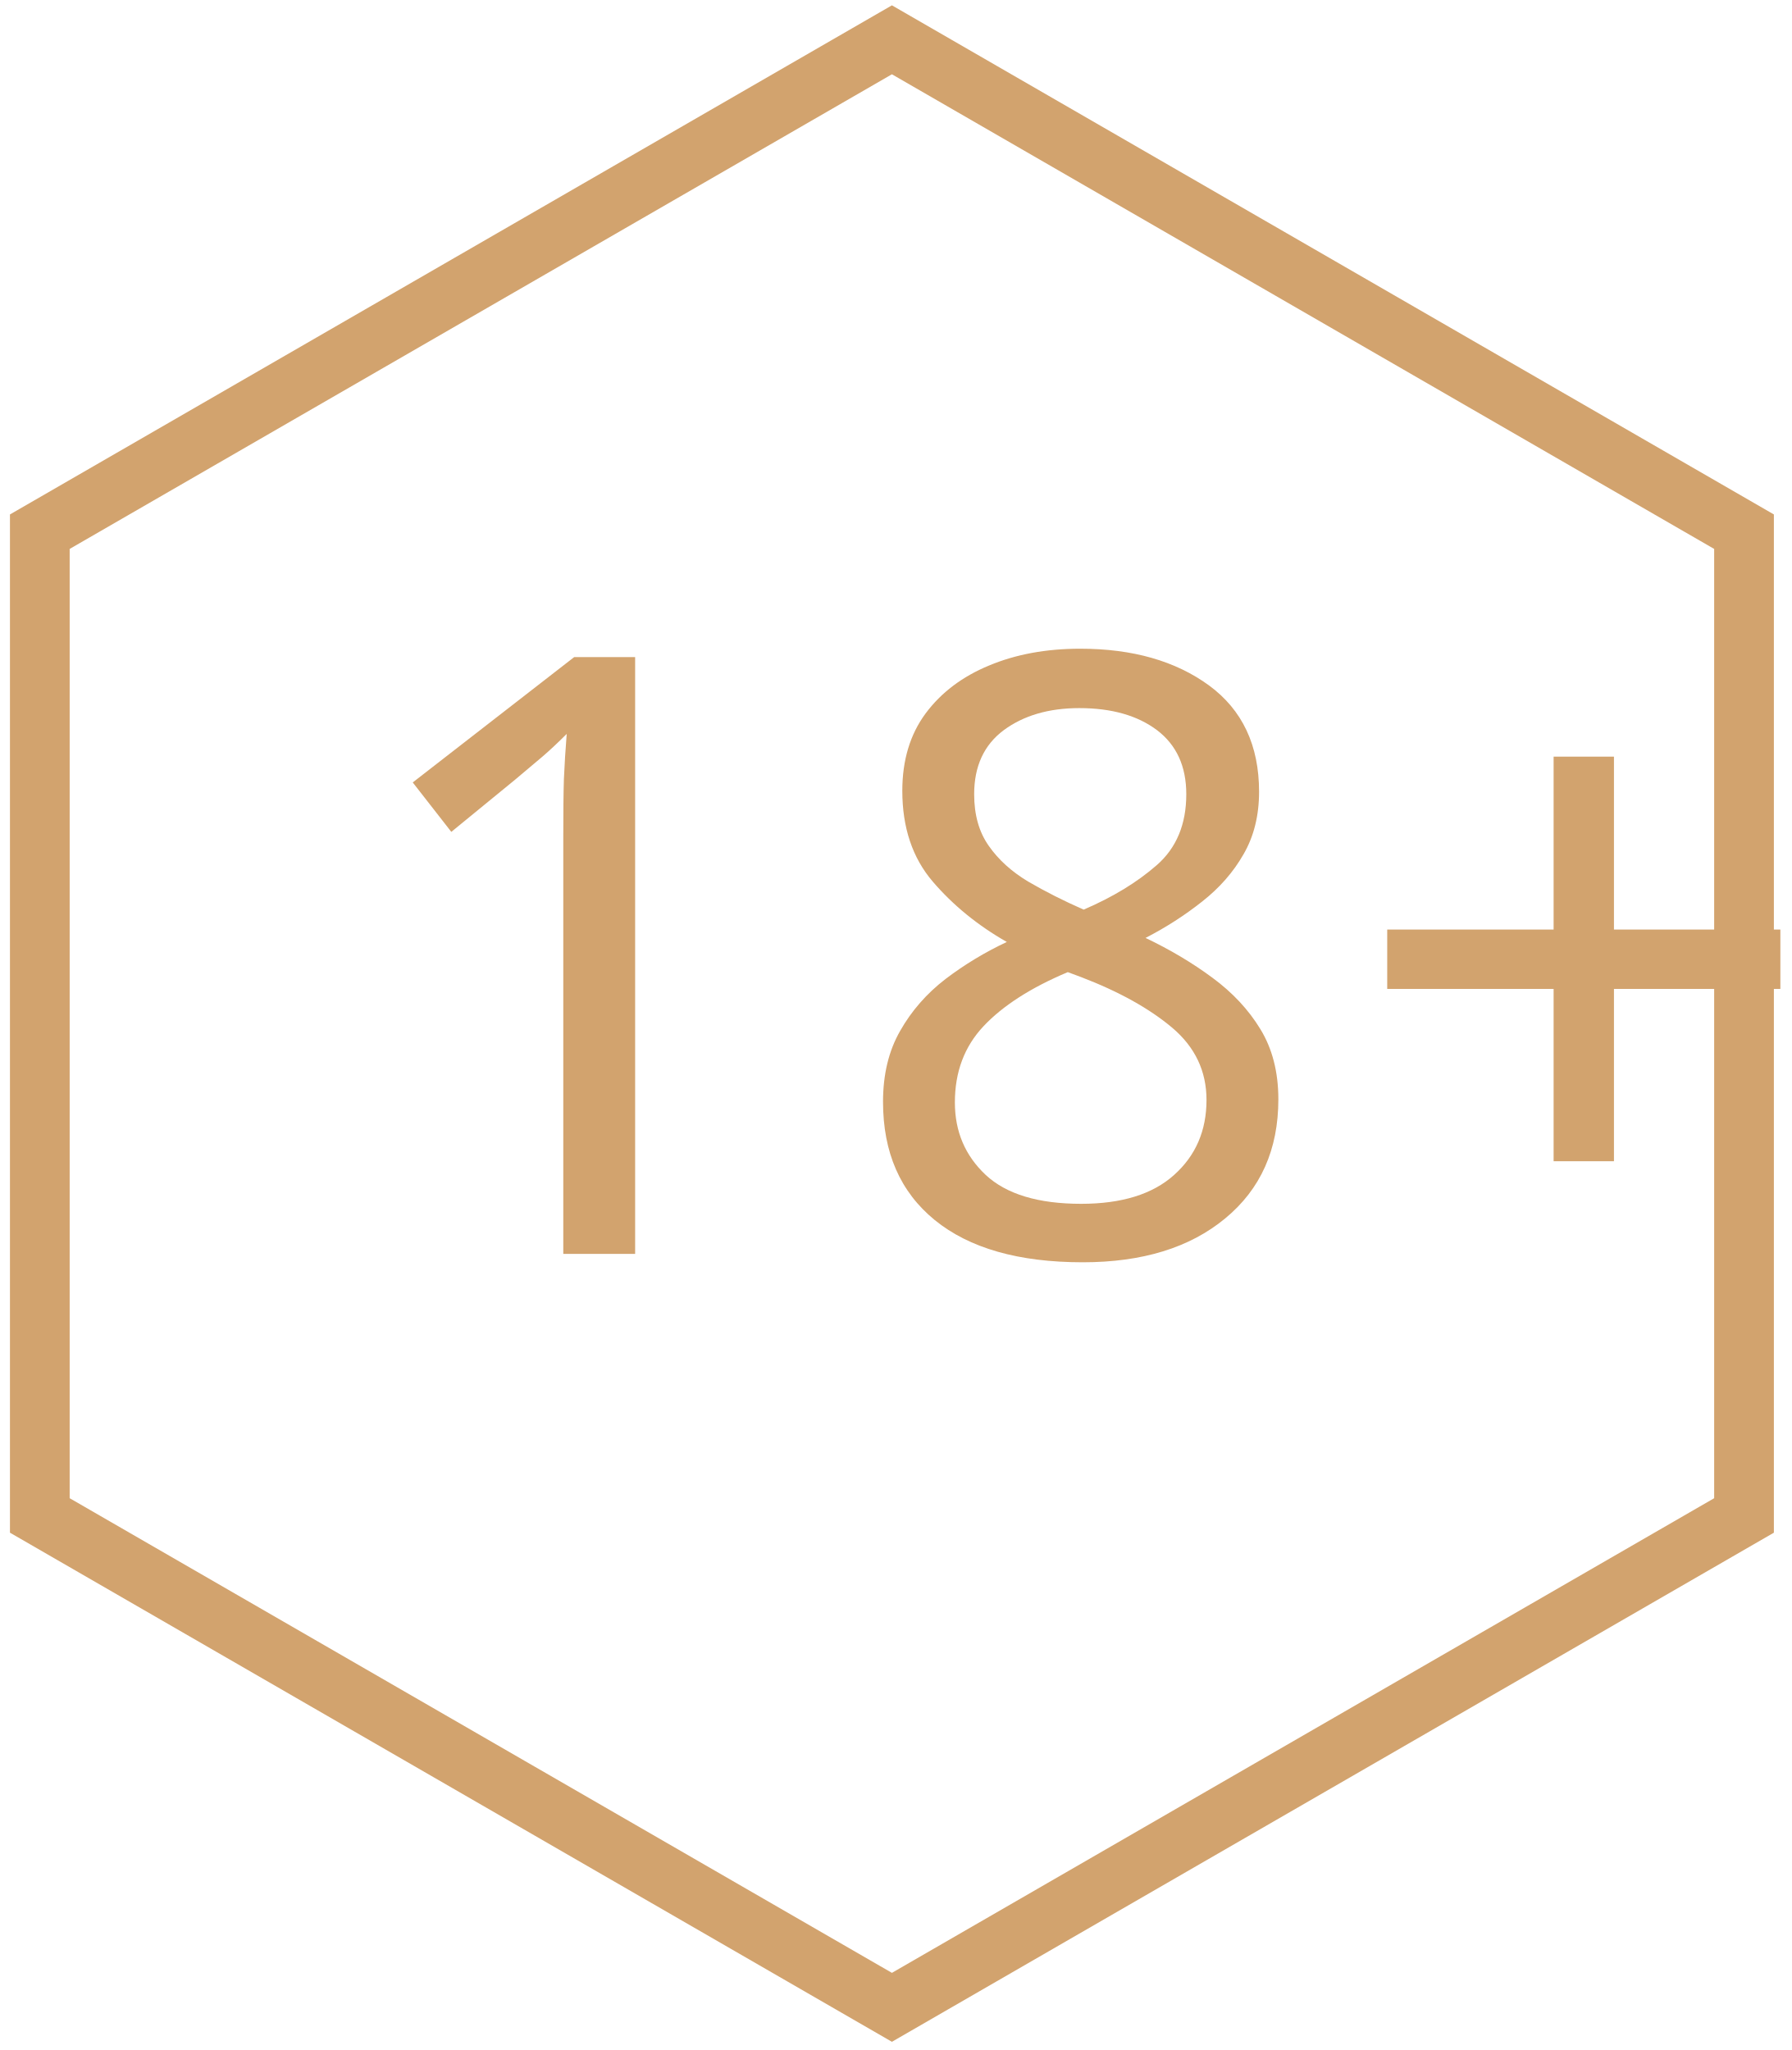
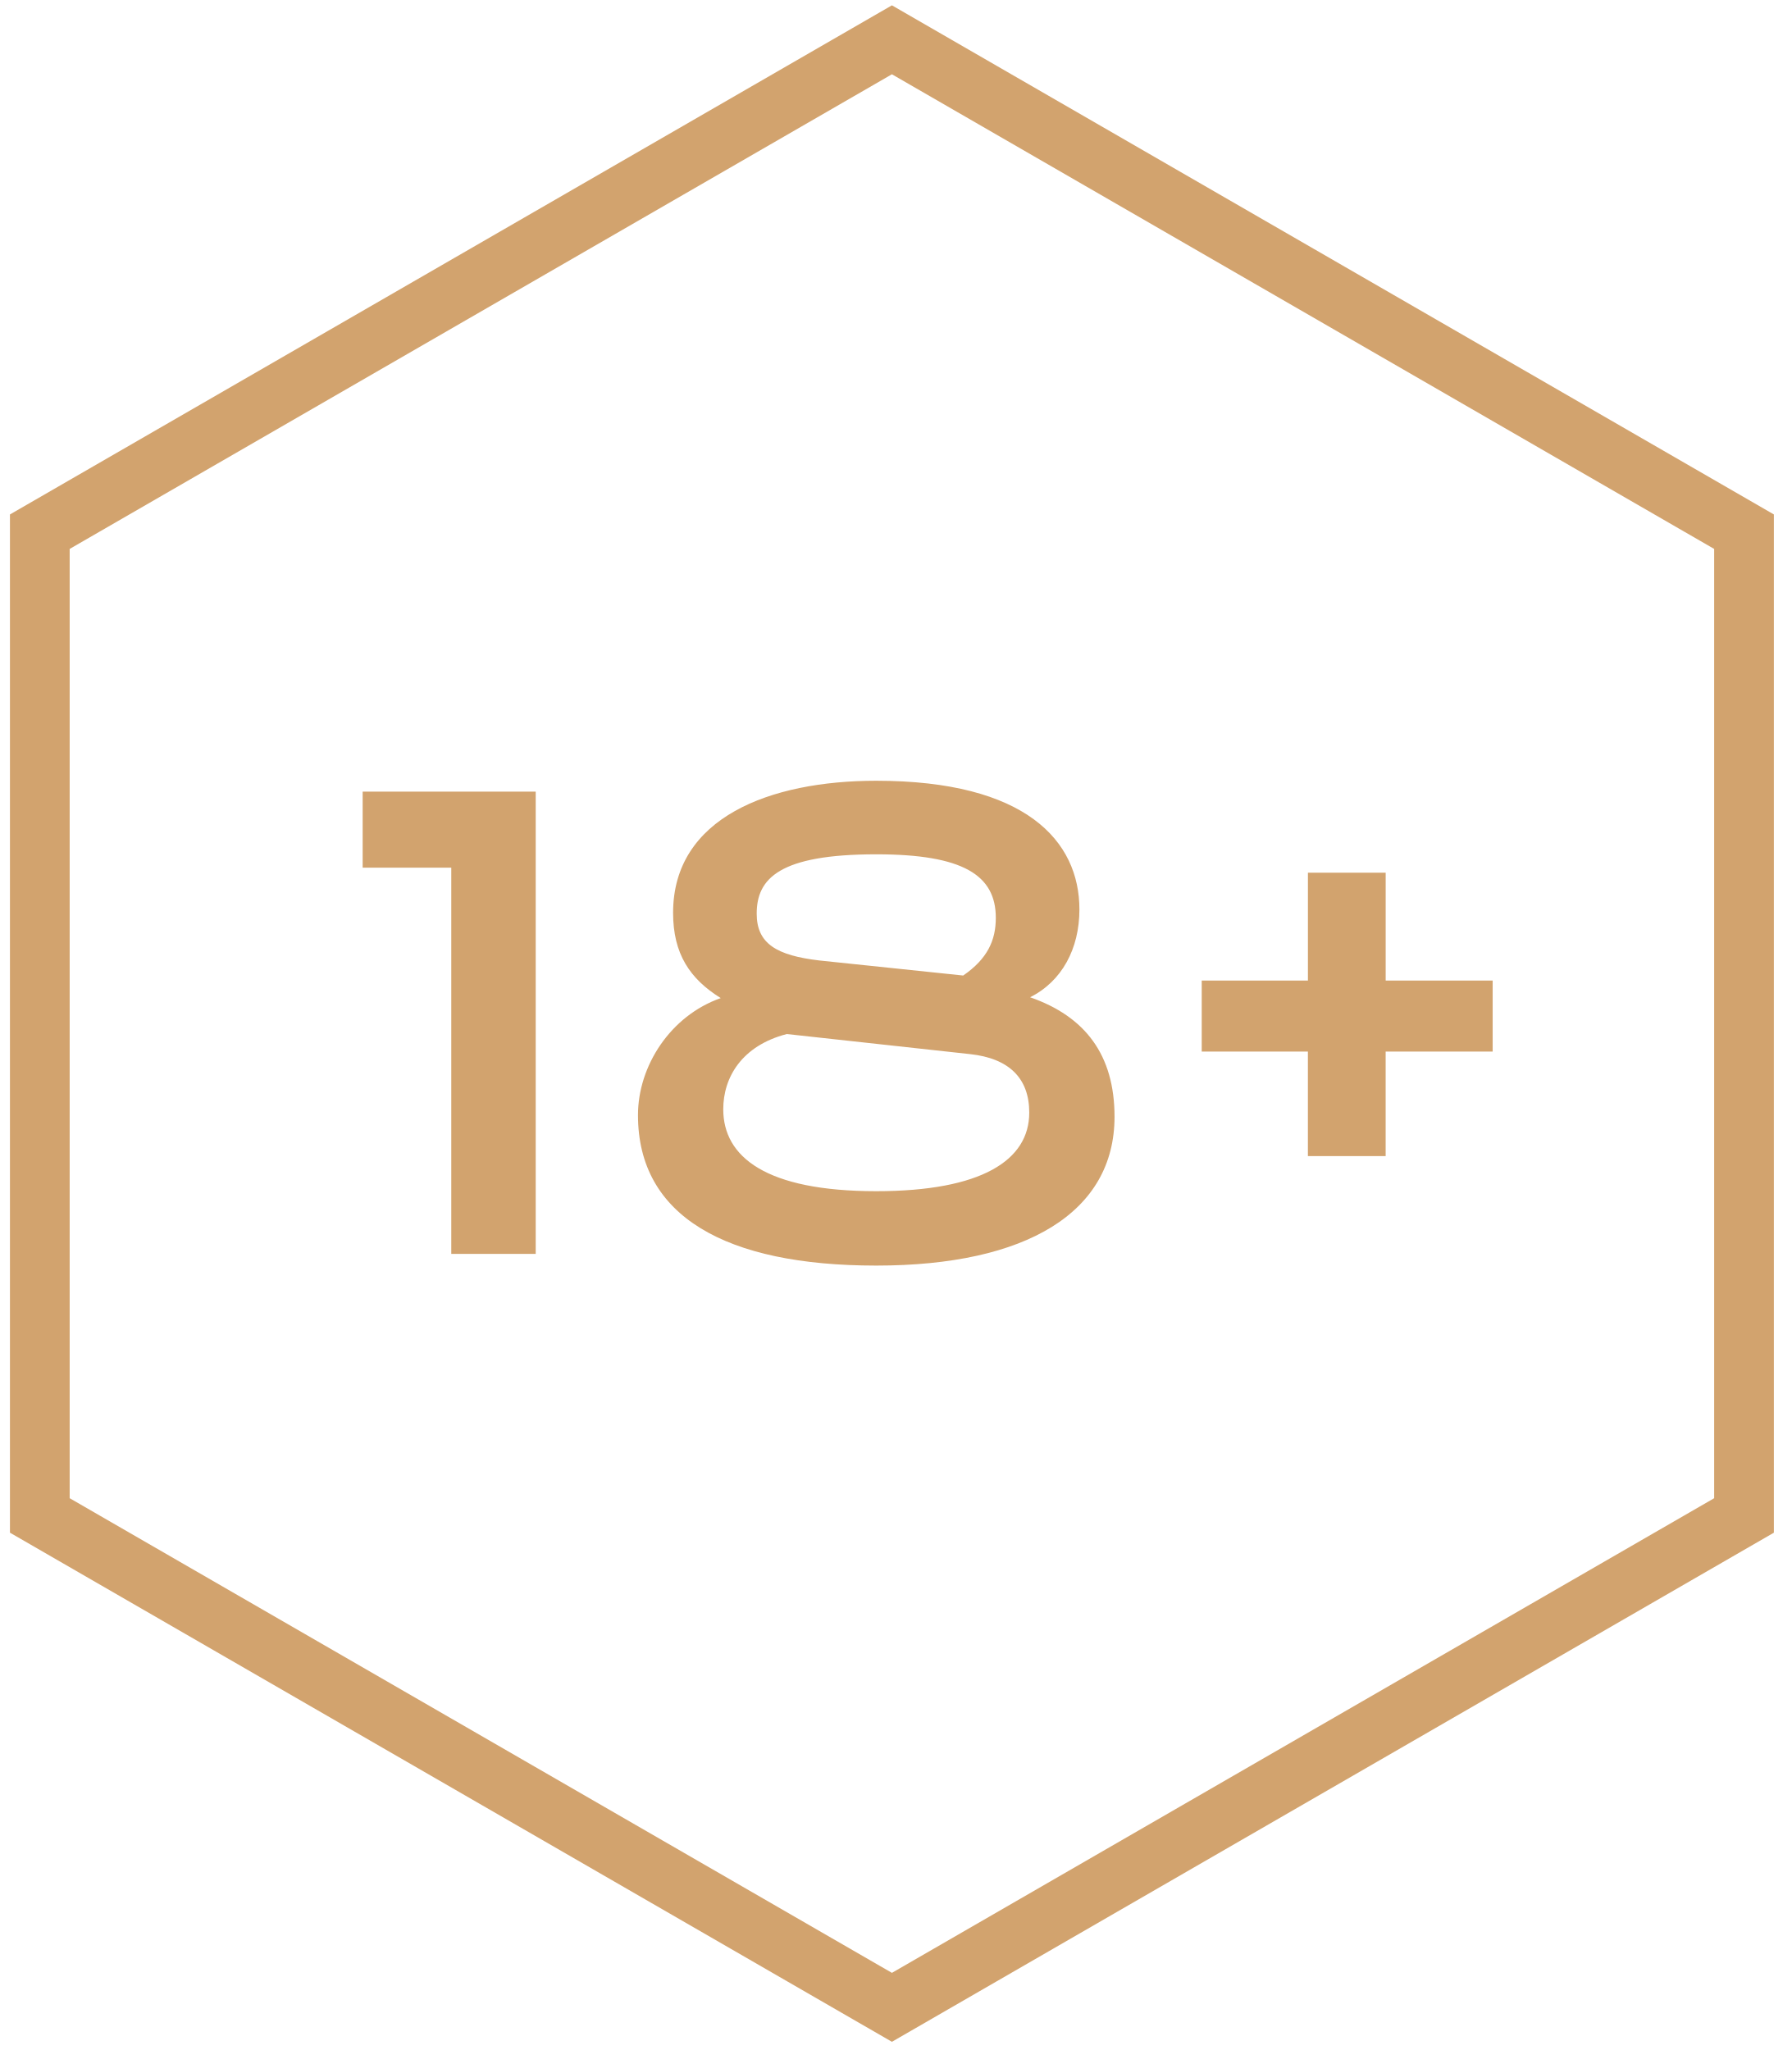
<svg xmlns="http://www.w3.org/2000/svg" width="90" height="103" viewBox="0 0 90 103">
  <g fill="none" fill-rule="evenodd">
-     <text font-family="RoadRadio" font-size="42" letter-spacing="1.273" fill="#D2A36E" transform="translate(2 2)">
-       <tspan x="15" y="61">18+</tspan>
-     </text>
+     <path d="M18.218 39.774v3.822h4.452V63h4.242V39.774h-8.694zm25.8-.546c7.519 0 10.207 3.024 10.207 6.468 0 1.974-.882 3.612-2.478 4.41 2.772.966 4.242 2.898 4.242 6.006 0 4.788-4.41 7.476-11.97 7.476-7.56 0-11.97-2.478-11.97-7.56 0-2.478 1.638-4.998 4.158-5.88-1.554-.966-2.394-2.226-2.394-4.284 0-4.788 4.872-6.636 10.206-6.636zm4.705 13.734l-9.198-1.008c-2.268.588-3.192 2.184-3.192 3.78 0 2.394 2.142 4.116 7.686 4.116 5.292 0 7.686-1.554 7.686-3.948 0-1.722-1.008-2.73-2.982-2.94zm-7.56-4.704l7.224.756c1.218-.84 1.638-1.764 1.638-2.898 0-2.142-1.638-3.192-6.006-3.192-4.872 0-6.006 1.218-6.006 2.982 0 1.512 1.008 2.1 3.15 2.352zm19.206 1.008v3.57h5.334v5.25h3.906v-5.25h5.376v-3.57H69.61v-5.418h-3.906v5.418H60.37z" fill="#D2A36E" />
    <path stroke="#D2A36E" stroke-width="3" d="M44.806 2l42.806 24.714v49.428l-42.806 24.714L2 76.142V26.714z" />
  </g>
</svg>
